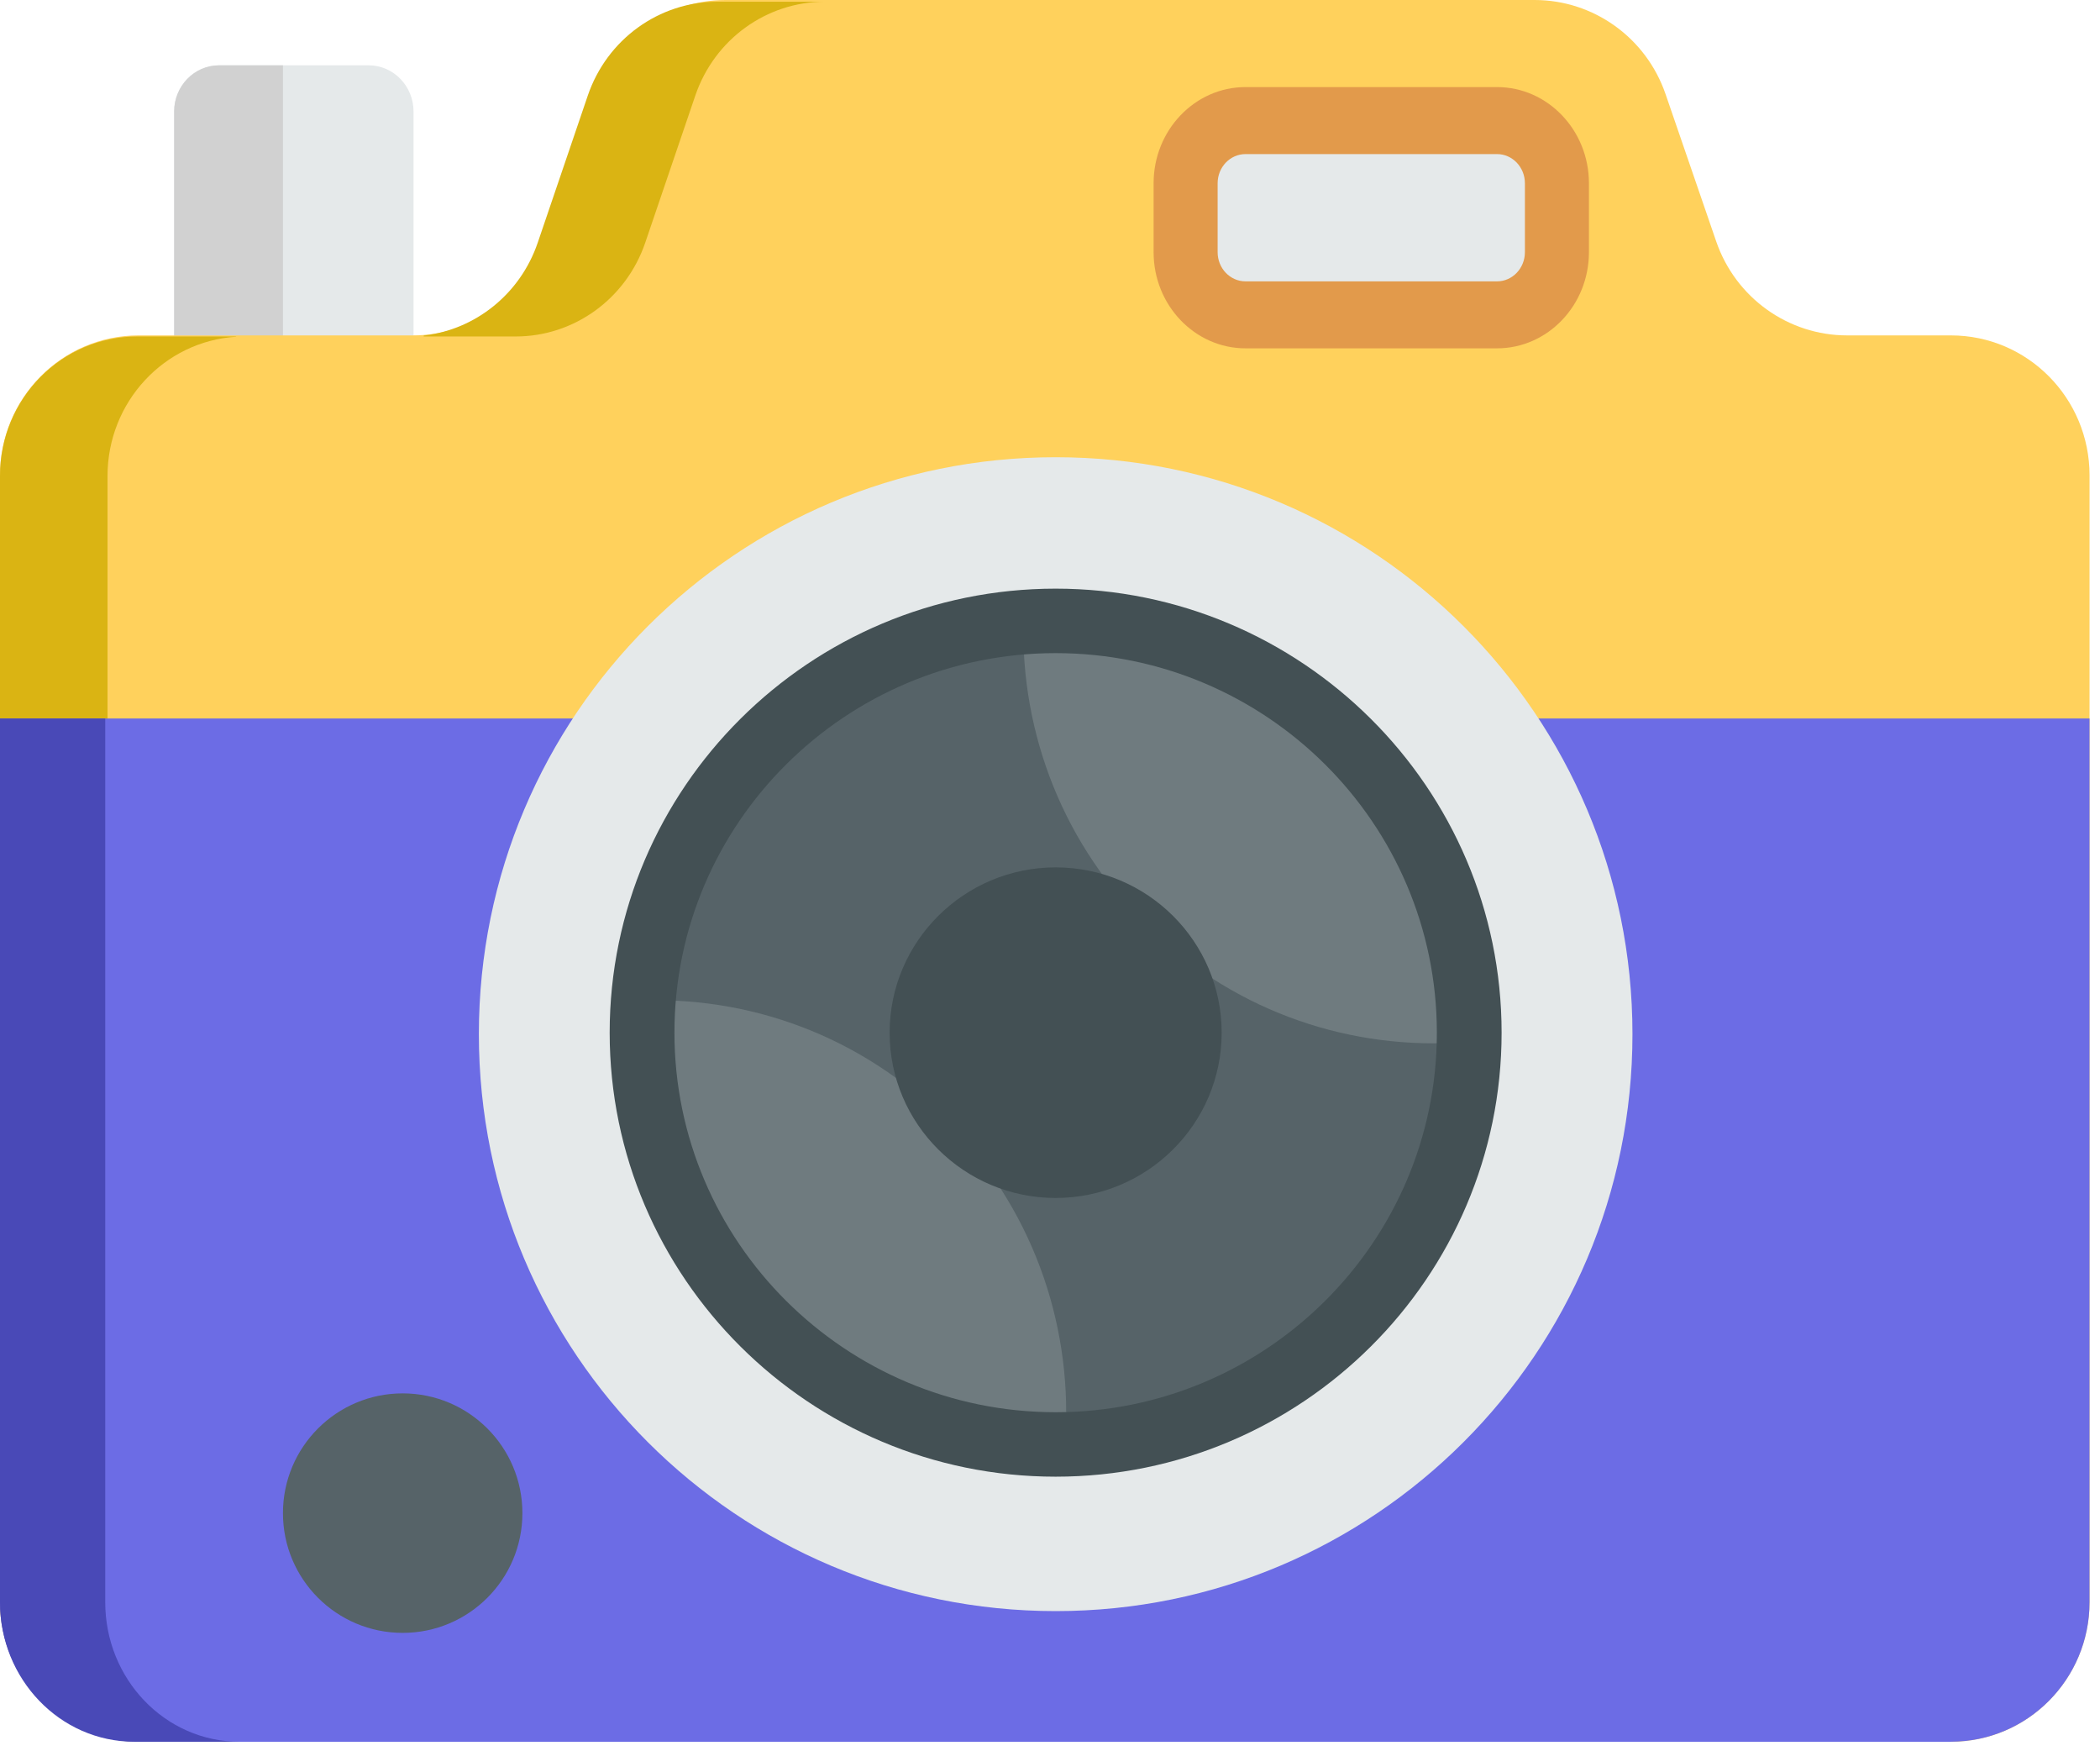
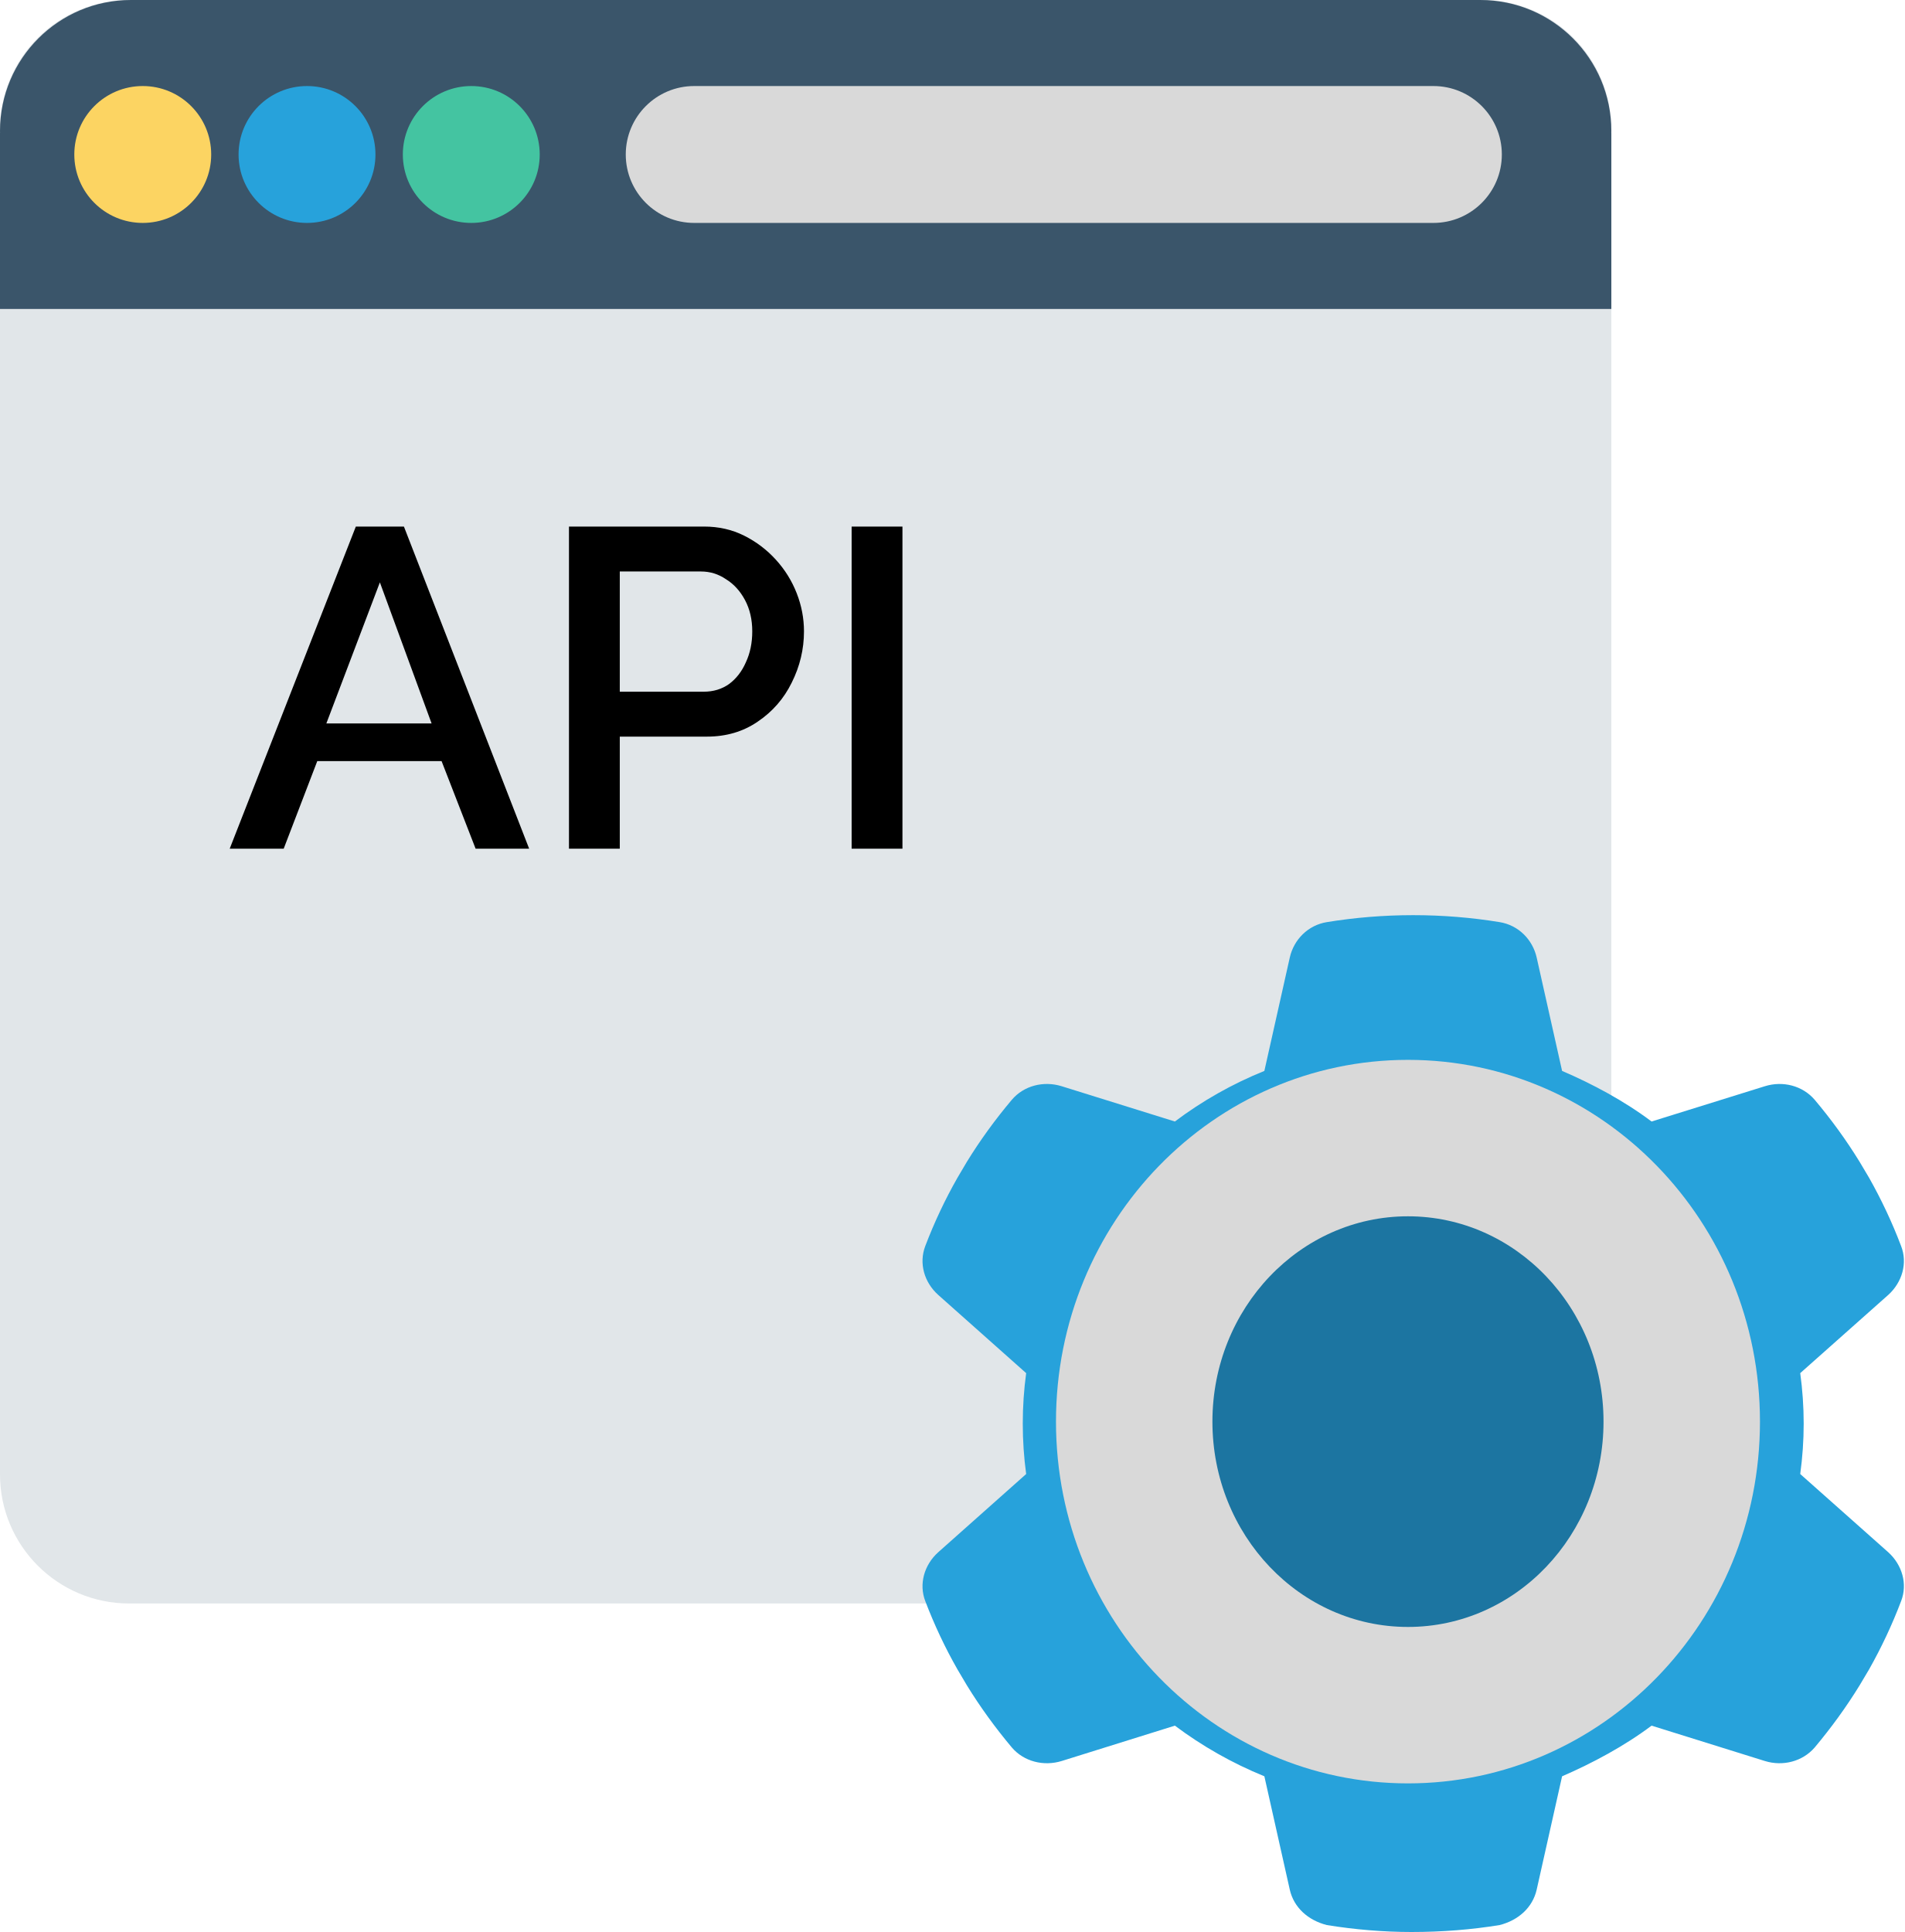
- <svg xmlns="http://www.w3.org/2000/svg" width="96px" height="80px" viewBox="0 0 96 80" version="1.1">
-   <g id="Personal-1-mixed" stroke="none" stroke-width="1" fill="none" fill-rule="evenodd">
-     <g transform="translate(-1170, -1708)" fill-rule="nonzero" id="services">
-       <g transform="translate(350, 1552)">
-         <g id="1-copy-4" transform="translate(702, 109)">
-           <g id="camera" transform="translate(118, 47)">
-             <path d="M18.905,18.905 L18.905,5.102 C18.905,3.933 17.986,2.985 16.853,2.985 L10.013,2.985 C8.879,2.985 7.96,3.933 7.96,5.102 L7.96,18.905" id="Path" fill="#E5E9EA" />
-             <path d="M12.935,18.905 L12.935,2.985 L10.015,2.985 C8.88,2.985 7.96,3.933 7.96,5.102 L7.96,18.905" id="Path" fill="#D1D1D1" />
-             <path d="M95.522,21.722 L95.522,73.21 C95.522,76.74 92.684,79.602 89.183,79.602 L6.34,79.602 C2.838,79.602 0,76.74 0,73.21 L0,21.722 C0,18.191 2.838,15.329 6.34,15.329 L18.875,15.329 C21.575,15.329 23.981,13.606 24.866,11.033 L27.18,4.299 C28.065,1.726 30.468,0 33.17,0 L70.151,0 C72.851,0 75.254,1.726 76.139,4.299 L78.455,11.033 C79.34,13.606 81.744,15.329 84.444,15.329 L89.183,15.329 C92.684,15.329 95.522,18.191 95.522,21.722 Z" id="Path" fill="#FFD15C" />
-             <g id="Group" fill="#DAB413">
-               <path d="M11.182,79.523 L6.267,79.523 C2.806,79.523 0,76.667 0,73.144 L0,21.757 C0,18.234 2.806,15.378 6.267,15.378 L10.793,15.378 L10.793,15.39 C7.512,15.596 4.915,18.368 4.915,21.757 L4.915,73.144 C4.915,76.667 7.721,79.523 11.182,79.523 Z" id="Path" />
-               <path d="M37.707,0.079 C35.036,0.079 32.66,1.801 31.785,4.369 L29.497,11.09 C28.622,13.658 26.244,15.378 23.574,15.378 L19.369,15.378 L19.369,15.337 C21.744,15.062 23.786,13.428 24.582,11.09 L26.87,4.369 C27.745,1.801 30.121,0.079 32.792,0.079 C32.793,0.079 37.707,0.079 37.707,0.079 Z" id="Path" />
-             </g>
-             <path d="M95.522,32.836 L95.522,73.225 C95.522,76.747 92.684,79.602 89.183,79.602 L6.34,79.602 C2.838,79.602 0,76.747 0,73.225 L0,32.836 L95.522,32.836 Z" id="Path" fill="#6C6CE5" />
-             <path d="M10.945,79.602 L6.135,79.602 C2.747,79.602 0,76.747 0,73.225 L0,32.836 L4.811,32.836 L4.811,73.225 C4.811,76.747 7.557,79.602 10.945,79.602 Z" id="Path" fill="#4949B7" />
-             <circle id="Oval" fill="#E5E9EA" cx="48.259" cy="47.264" r="26.368" />
-             <path d="M66.667,46.765 C66.667,52.332 64.261,57.336 60.431,60.798 C57.078,63.827 52.638,65.672 47.762,65.672 C42.888,65.672 38.446,63.827 35.093,60.798 C31.263,57.338 28.856,52.332 28.856,46.765 C28.856,41.198 31.263,36.192 35.093,32.735 C38.446,29.704 42.888,27.861 47.762,27.861 C52.638,27.861 57.078,29.706 60.431,32.735 C64.261,36.194 66.667,41.198 66.667,46.765 Z" id="Path" fill="#566368" />
-             <g id="Group" transform="translate(28.85572, 27.8607)" fill="#6F7B7F">
-               <path d="M32.154,5.522 C36.055,9.443 37.877,14.662 37.618,19.798 C32.508,20.057 27.314,18.227 23.413,14.306 C19.512,10.385 17.69,5.166 17.95,0.032 C23.059,-0.229 28.252,1.601 32.154,5.522 Z" id="Path" />
-               <path d="M14.396,23.368 C18.297,27.289 20.119,32.508 19.86,37.644 C14.751,37.905 9.555,36.075 5.654,32.154 C1.752,28.233 -0.069,23.011 0.192,17.878 C5.301,17.617 10.494,19.447 14.396,23.368 Z" id="Path" />
-             </g>
-             <g id="Group" transform="translate(27.8607, 26.86567)" fill="#435054">
-               <path d="M20.397,40.623 C9.156,40.623 0.01,31.52 0.01,20.33 C0.01,9.141 9.156,0.037 20.397,0.037 C31.639,0.037 40.784,9.141 40.784,20.33 C40.784,31.52 31.639,40.623 20.397,40.623 Z M20.397,2.984 C10.788,2.984 2.971,10.765 2.971,20.33 C2.971,29.895 10.788,37.677 20.397,37.677 C30.007,37.677 37.824,29.895 37.824,20.33 C37.824,10.765 30.007,2.984 20.397,2.984 Z" id="Shape" />
-               <path d="M20.397,12.776 C16.212,12.776 12.808,16.165 12.808,20.331 C12.808,24.496 16.212,27.885 20.397,27.885 C24.582,27.885 27.987,24.496 27.987,20.331 C27.987,16.165 24.582,12.776 20.397,12.776 Z" id="Path" />
-             </g>
-             <path d="M57.454,13.93 L68.914,13.93 C70.42,13.93 71.642,12.637 71.642,11.042 L71.642,7.864 C71.642,6.268 70.421,4.975 68.914,4.975 L57.454,4.975 C55.948,4.975 54.726,6.268 54.726,7.864 L54.726,11.042 C54.726,12.637 55.948,13.93 57.454,13.93 Z" id="Path" fill="#E5E9EA" />
-             <path d="M68.436,15.92 L56.937,15.92 C54.621,15.92 52.736,13.949 52.736,11.526 L52.736,8.375 C52.736,5.952 54.621,3.98 56.937,3.98 L68.436,3.98 C70.752,3.98 72.637,5.952 72.637,8.375 L72.637,11.526 C72.637,13.949 70.752,15.92 68.436,15.92 Z M56.937,7.042 C56.234,7.042 55.663,7.64 55.663,8.375 L55.663,11.526 C55.663,12.261 56.234,12.859 56.937,12.859 L68.436,12.859 C69.139,12.859 69.71,12.261 69.71,11.526 L69.71,8.375 C69.71,7.64 69.139,7.042 68.436,7.042 C68.436,7.042 56.937,7.042 56.937,7.042 Z" id="Shape" fill="#E29A4B" />
-             <circle id="Oval" fill="#566368" cx="18.408" cy="69.154" r="5.473" />
-           </g>
-         </g>
-       </g>
-     </g>
-   </g>
+ <svg xmlns="http://www.w3.org/2000/svg" width="487" height="494" viewBox="0 0 487 494" fill="none">
+   <rect width="412" height="410" rx="33" fill="#E1E6E9" />
+   <rect width="412" height="67" rx="33.5" fill="#3A556A" />
+   <rect y="34" width="412" height="45" fill="#3A556A" />
+   <circle cx="36.5" cy="39.5" r="17.5" fill="#FCD462" />
+   <circle cx="78.5" cy="39.5" r="17.5" fill="#27A2DB" />
+   <circle cx="120.5" cy="39.5" r="17.5" fill="#44C4A1" />
+   <rect x="160" y="22" width="224" height="35" rx="17.5" fill="#D9D9D9" />
+   <path d="M90.982 134.64H103.278L135.294 217H121.606L112.906 194.612H81.122L72.538 217H58.734L90.982 134.64ZM110.354 184.984L97.13 148.908L83.442 184.984H110.354ZM145.479 217V134.64H180.047C183.759 134.64 187.162 135.413 190.255 136.96C193.349 138.507 196.055 140.556 198.375 143.108C200.695 145.66 202.474 148.521 203.711 151.692C204.949 154.863 205.567 158.111 205.567 161.436C205.567 165.999 204.523 170.368 202.435 174.544C200.425 178.643 197.525 181.968 193.735 184.52C190.023 187.072 185.693 188.348 180.743 188.348H158.471V217H145.479ZM158.471 176.864H179.931C182.406 176.864 184.571 176.207 186.427 174.892C188.283 173.5 189.714 171.644 190.719 169.324C191.802 167.004 192.343 164.375 192.343 161.436C192.343 158.42 191.725 155.752 190.487 153.432C189.25 151.112 187.626 149.333 185.615 148.096C183.682 146.781 181.555 146.124 179.235 146.124H158.471V176.864ZM217.753 217V134.64H230.745V217H217.753Z" fill="black" />
+   <path d="M486.087 318.602C487.803 322.969 486.347 327.895 482.811 331.094L460.296 351.102C460.868 355.316 461.18 359.633 461.18 364C461.18 368.367 460.868 372.684 460.296 376.898L482.811 396.906C486.347 400.105 487.803 405.031 486.087 409.398C483.799 415.441 481.043 421.281 477.923 426.816L475.479 430.93C472.047 436.516 468.2 441.797 463.988 446.824C460.868 450.43 455.824 451.699 451.248 450.277L422.286 441.238C415.318 446.469 407.154 450.836 399.407 454.188L392.907 483.184C391.867 487.754 388.227 491.004 383.444 492.223C376.268 493.391 368.884 494 360.877 494C353.805 494 346.421 493.391 339.246 492.223C334.462 491.004 330.822 487.754 329.782 483.184L323.282 454.188C315.067 450.836 307.371 446.469 300.403 441.238L271.461 450.277C266.865 451.699 261.795 450.43 258.717 446.824C254.5 441.797 250.652 436.516 247.22 430.93L244.787 426.816C241.63 421.281 238.885 415.441 236.581 409.398C234.897 405.031 236.316 400.105 239.883 396.906L262.377 376.898C261.805 372.684 261.509 368.367 261.509 364C261.509 359.633 261.805 355.316 262.377 351.102L239.883 331.094C236.316 327.895 234.897 323.02 236.581 318.602C238.885 312.559 241.636 306.719 244.787 301.184L247.215 297.07C250.652 291.484 254.5 286.203 258.717 281.201C261.795 277.57 266.865 276.311 271.461 277.743L300.403 286.762C307.371 281.511 315.067 277.144 323.282 273.828L329.782 244.832C330.822 240.221 334.462 236.559 339.246 235.782C346.421 234.61 353.805 234 361.345 234C368.884 234 376.268 234.61 383.444 235.782C388.227 236.559 391.867 240.221 392.907 244.832L399.407 273.828C407.154 277.144 415.318 281.511 422.286 286.762L451.248 277.743C455.824 276.311 460.868 277.57 463.988 281.201C468.2 286.203 472.047 291.484 475.479 297.07L477.923 301.184C481.043 306.719 483.799 312.559 486.087 318.602ZM361.345 404.625C384.327 404.625 402.943 386.445 402.943 363.543C402.943 341.555 384.327 322.918 361.345 322.918C338.362 322.918 319.746 341.555 319.746 363.543C319.746 386.445 338.362 404.625 361.345 404.625Z" fill="#27A2DB" />
+   <ellipse cx="360" cy="363.5" rx="90" ry="92.5" fill="#D9D9D9" />
+   <ellipse cx="360" cy="363.5" rx="50" ry="52.5" fill="#1C75A1" />
</svg>
